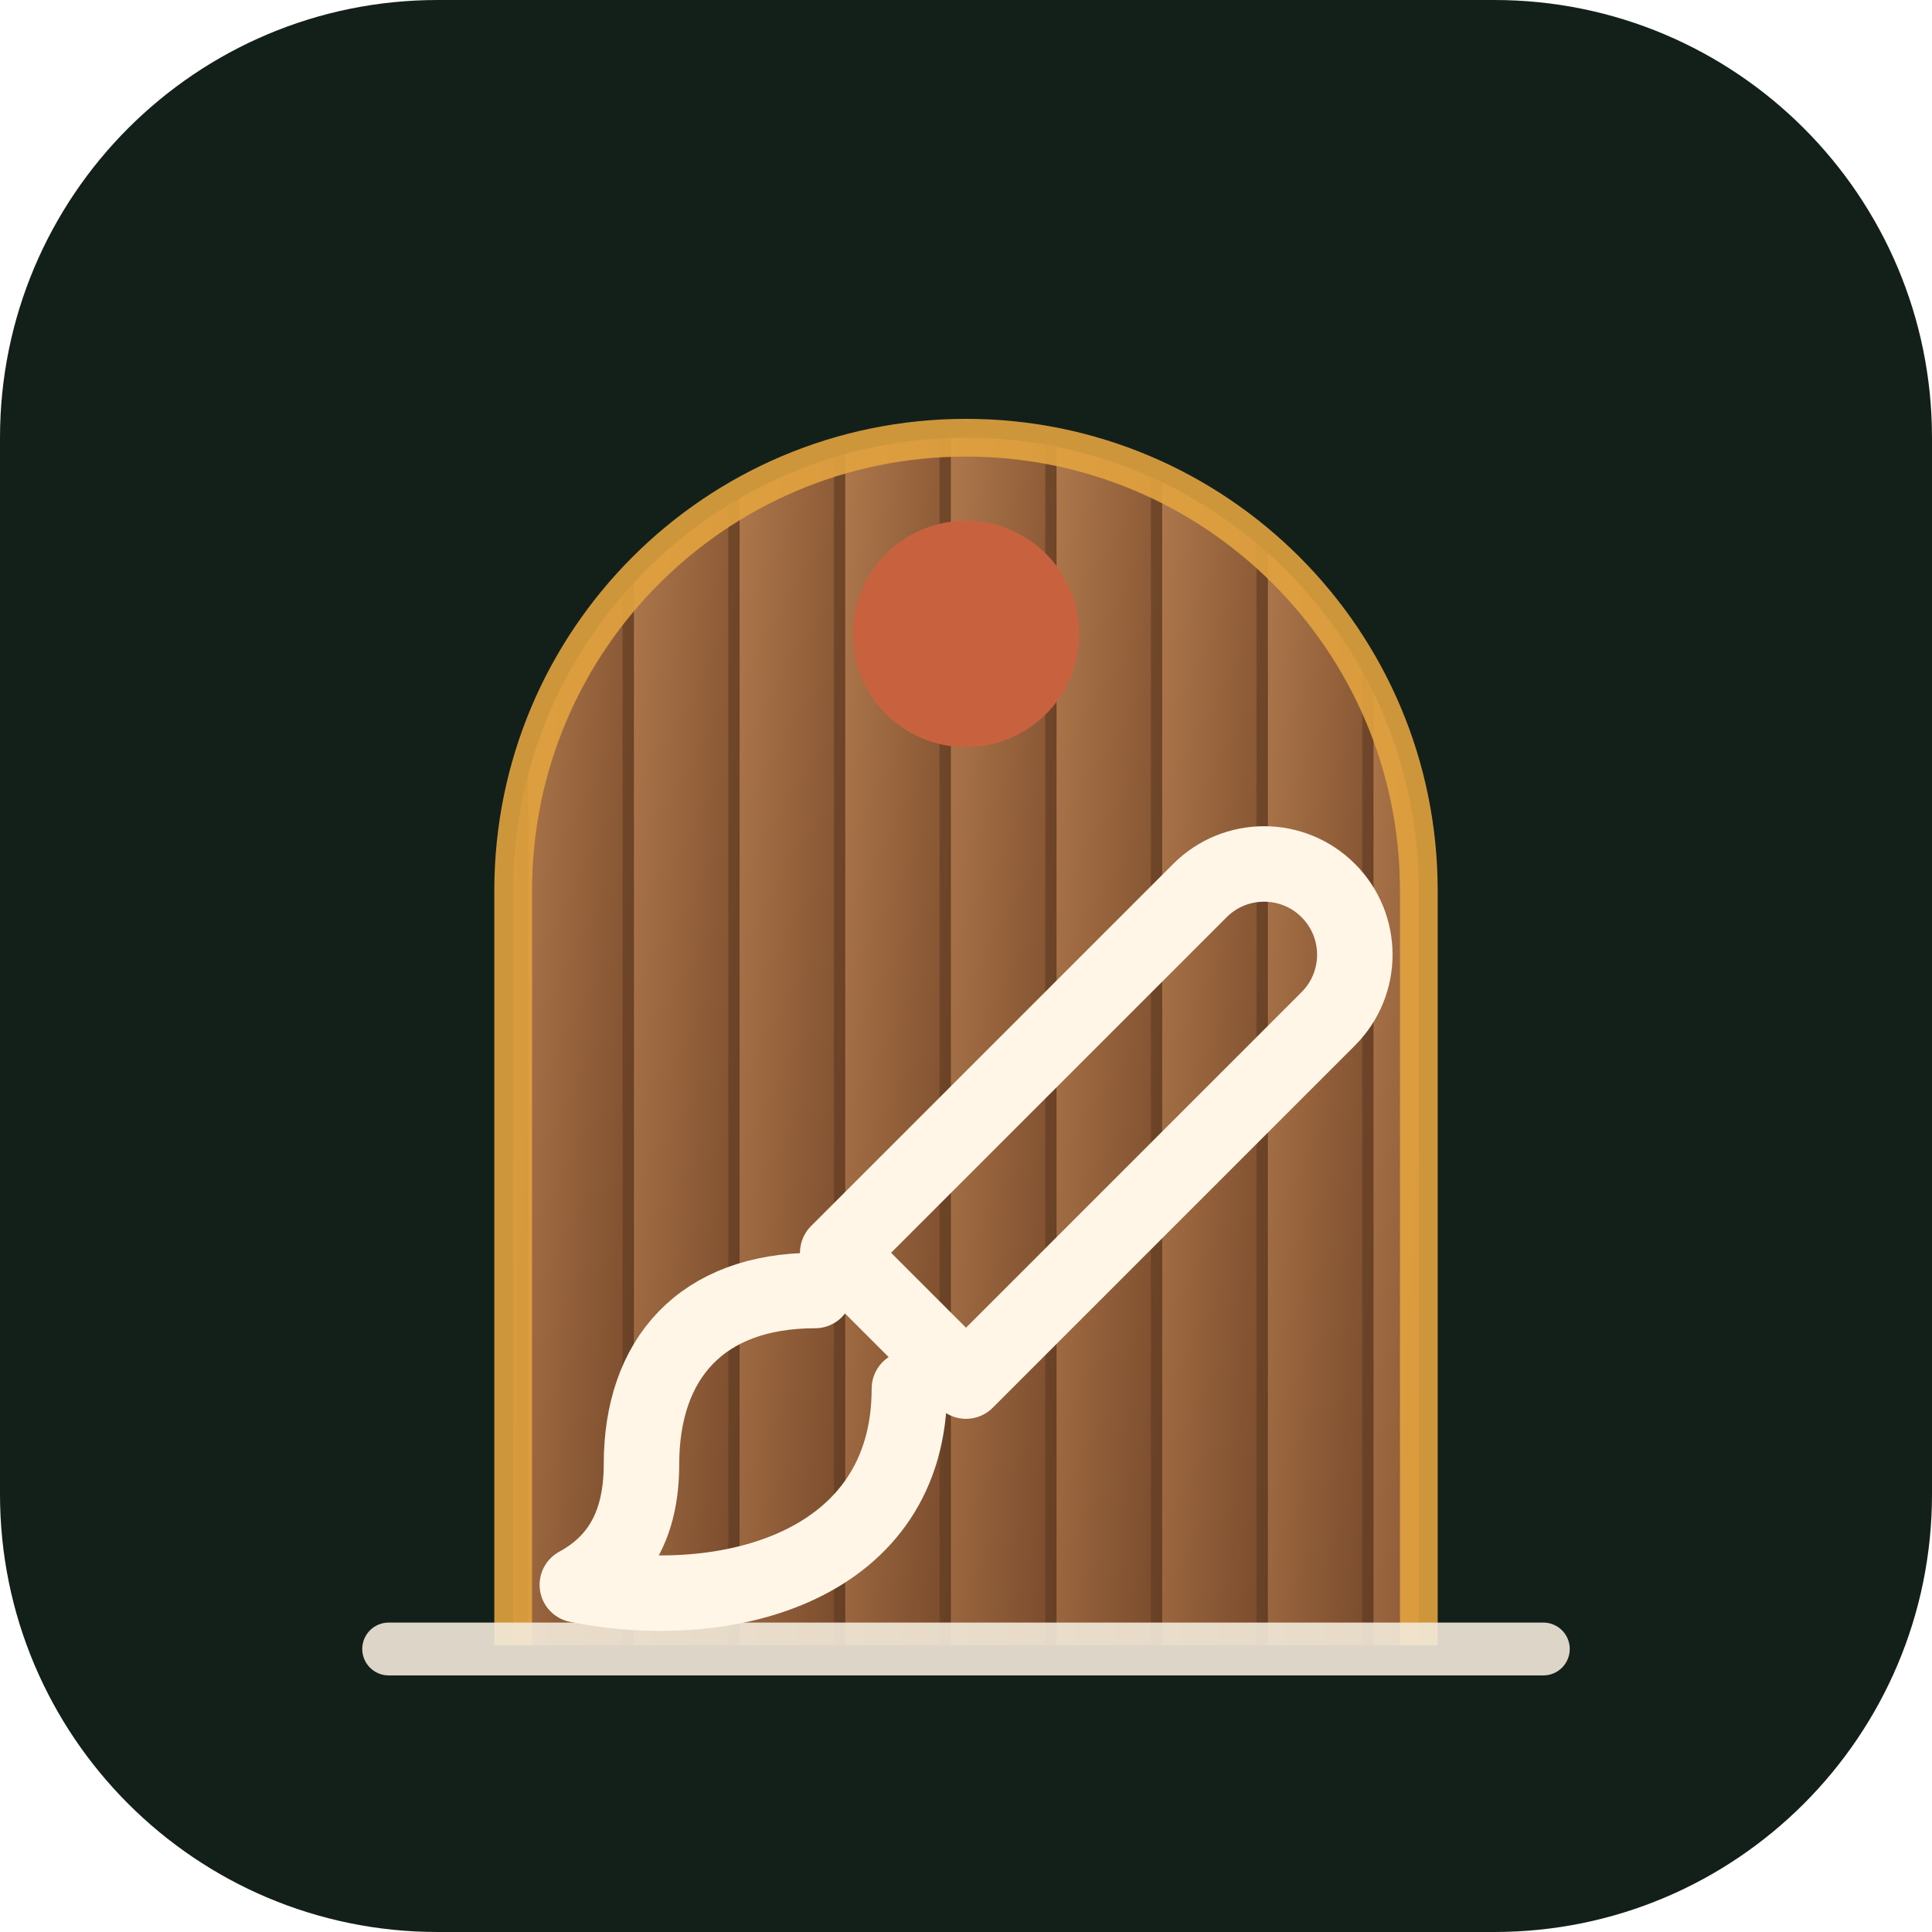
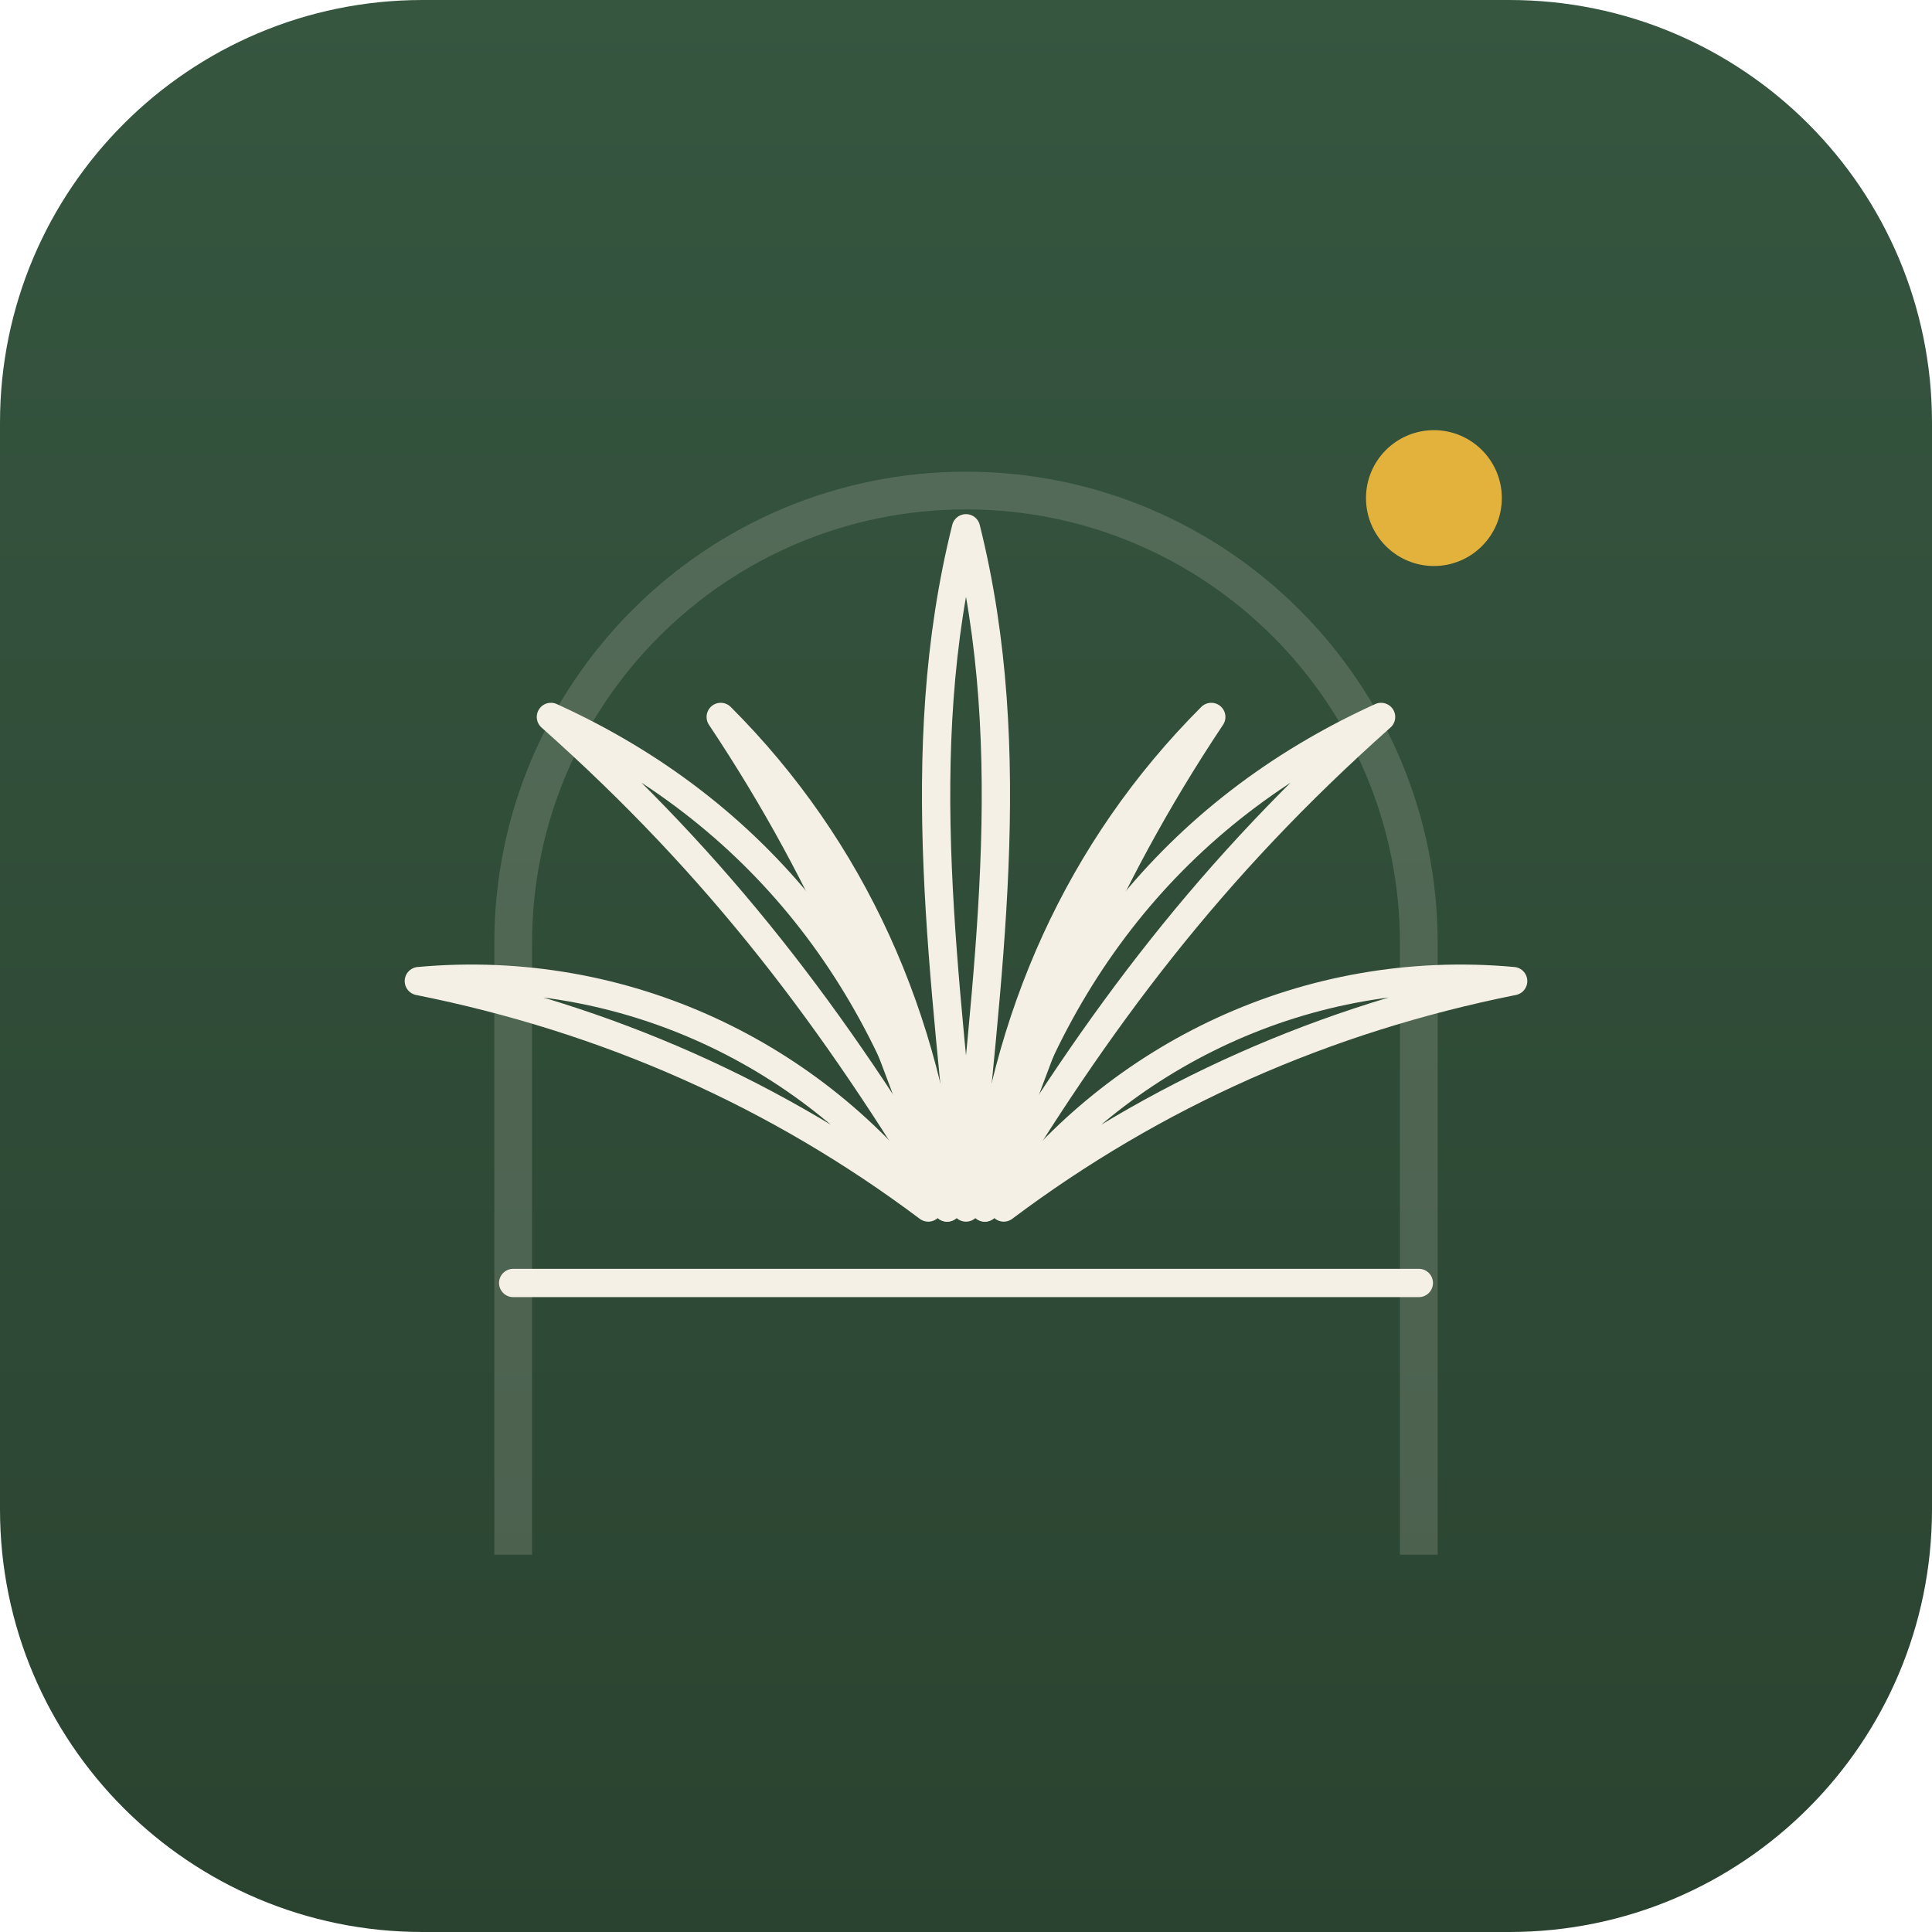
<svg xmlns="http://www.w3.org/2000/svg" viewBox="0 0 512 512">
  <defs>
-     <linearGradient id="w" x1="0" y1="0" x2="1" y2="1">
-       <stop offset="0" stop-color="#B57E50" />
-       <stop offset=".6" stop-color="#8D5B37" />
-       <stop offset="1" stop-color="#74472A" />
+     <linearGradient id="g" x1="0" y1="0" x2="0" y2="1">
+       <stop offset="0" stop-color="#365640" />
+       <stop offset="1" stop-color="#2A4330" />
    </linearGradient>
-     <pattern id="slat" width="28" height="512" patternUnits="userSpaceOnUse">
-       <rect width="28" height="512" fill="url(#w)" />
-       <rect x="25" width="3" height="512" fill="#5A361F" opacity=".55" />
-     </pattern>
  </defs>
-   <rect width="512" height="512" rx="116" fill="#13201A" />
-   <path d="M136 436V236a120 120 0 0 1 240 0v200z" fill="url(#slat)" />
-   <path d="M136 436V236a120 120 0 0 1 240 0v200" fill="none" stroke="#E2A33E" stroke-width="10" opacity=".9" />
-   <circle cx="256" cy="168" r="30" fill="#C8623E" />
-   <rect x="96" y="430" width="320" height="14" rx="7" fill="#F3EADA" opacity=".9" />
-   <g fill="none" stroke="#FFF6E8" stroke-width="20" stroke-linecap="round" stroke-linejoin="round">
-     <path d="M318 236a24 24 0 0 1 34 34L256 366l-34-34z" />
-     <path d="M216 342c-30 0-46 18-46 46 0 16-6 26-17 32 40 8 88-5 88-52" />
+   <rect width="512" height="512" rx="112" fill="url(#g)" />
+   <path d="M136 412V250a120 120 0 0 1 240 0v162" fill="none" stroke="#F5F0E6" stroke-opacity=".16" stroke-width="10" />
+   <g transform="translate(96 120) scale(5)" fill="none" stroke="#F5F0E6" stroke-width="1.5" stroke-linejoin="round" stroke-linecap="round">
+     <path d="M32 40C31 28 29 16 32 4c3 12 1 24 0 36z" />
+     <path d="M31 40C25 30 19 22 10 14c11 5 18 14 21 26z" />
+     <path d="M33 40c6-10 12-18 21-26-11 5-18 14-21 26z" />
+     <path d="M30 40C22 34 13 30 3 28c11-1 21 4 27 12z" />
+     <path d="M34 40c8-6 17-10 27-12-11-1-21 4-27 12z" />
+     <path d="M31 40c-3-9-6-17-12-26 7 7 11 16 12 26zM33 40c3-9 6-17 12-26-7 7-11 16-12 26z" />
+     <path d="M8 44h48" />
  </g>
+   <circle cx="380" cy="132" r="18" fill="#E3B23C" />
</svg>
